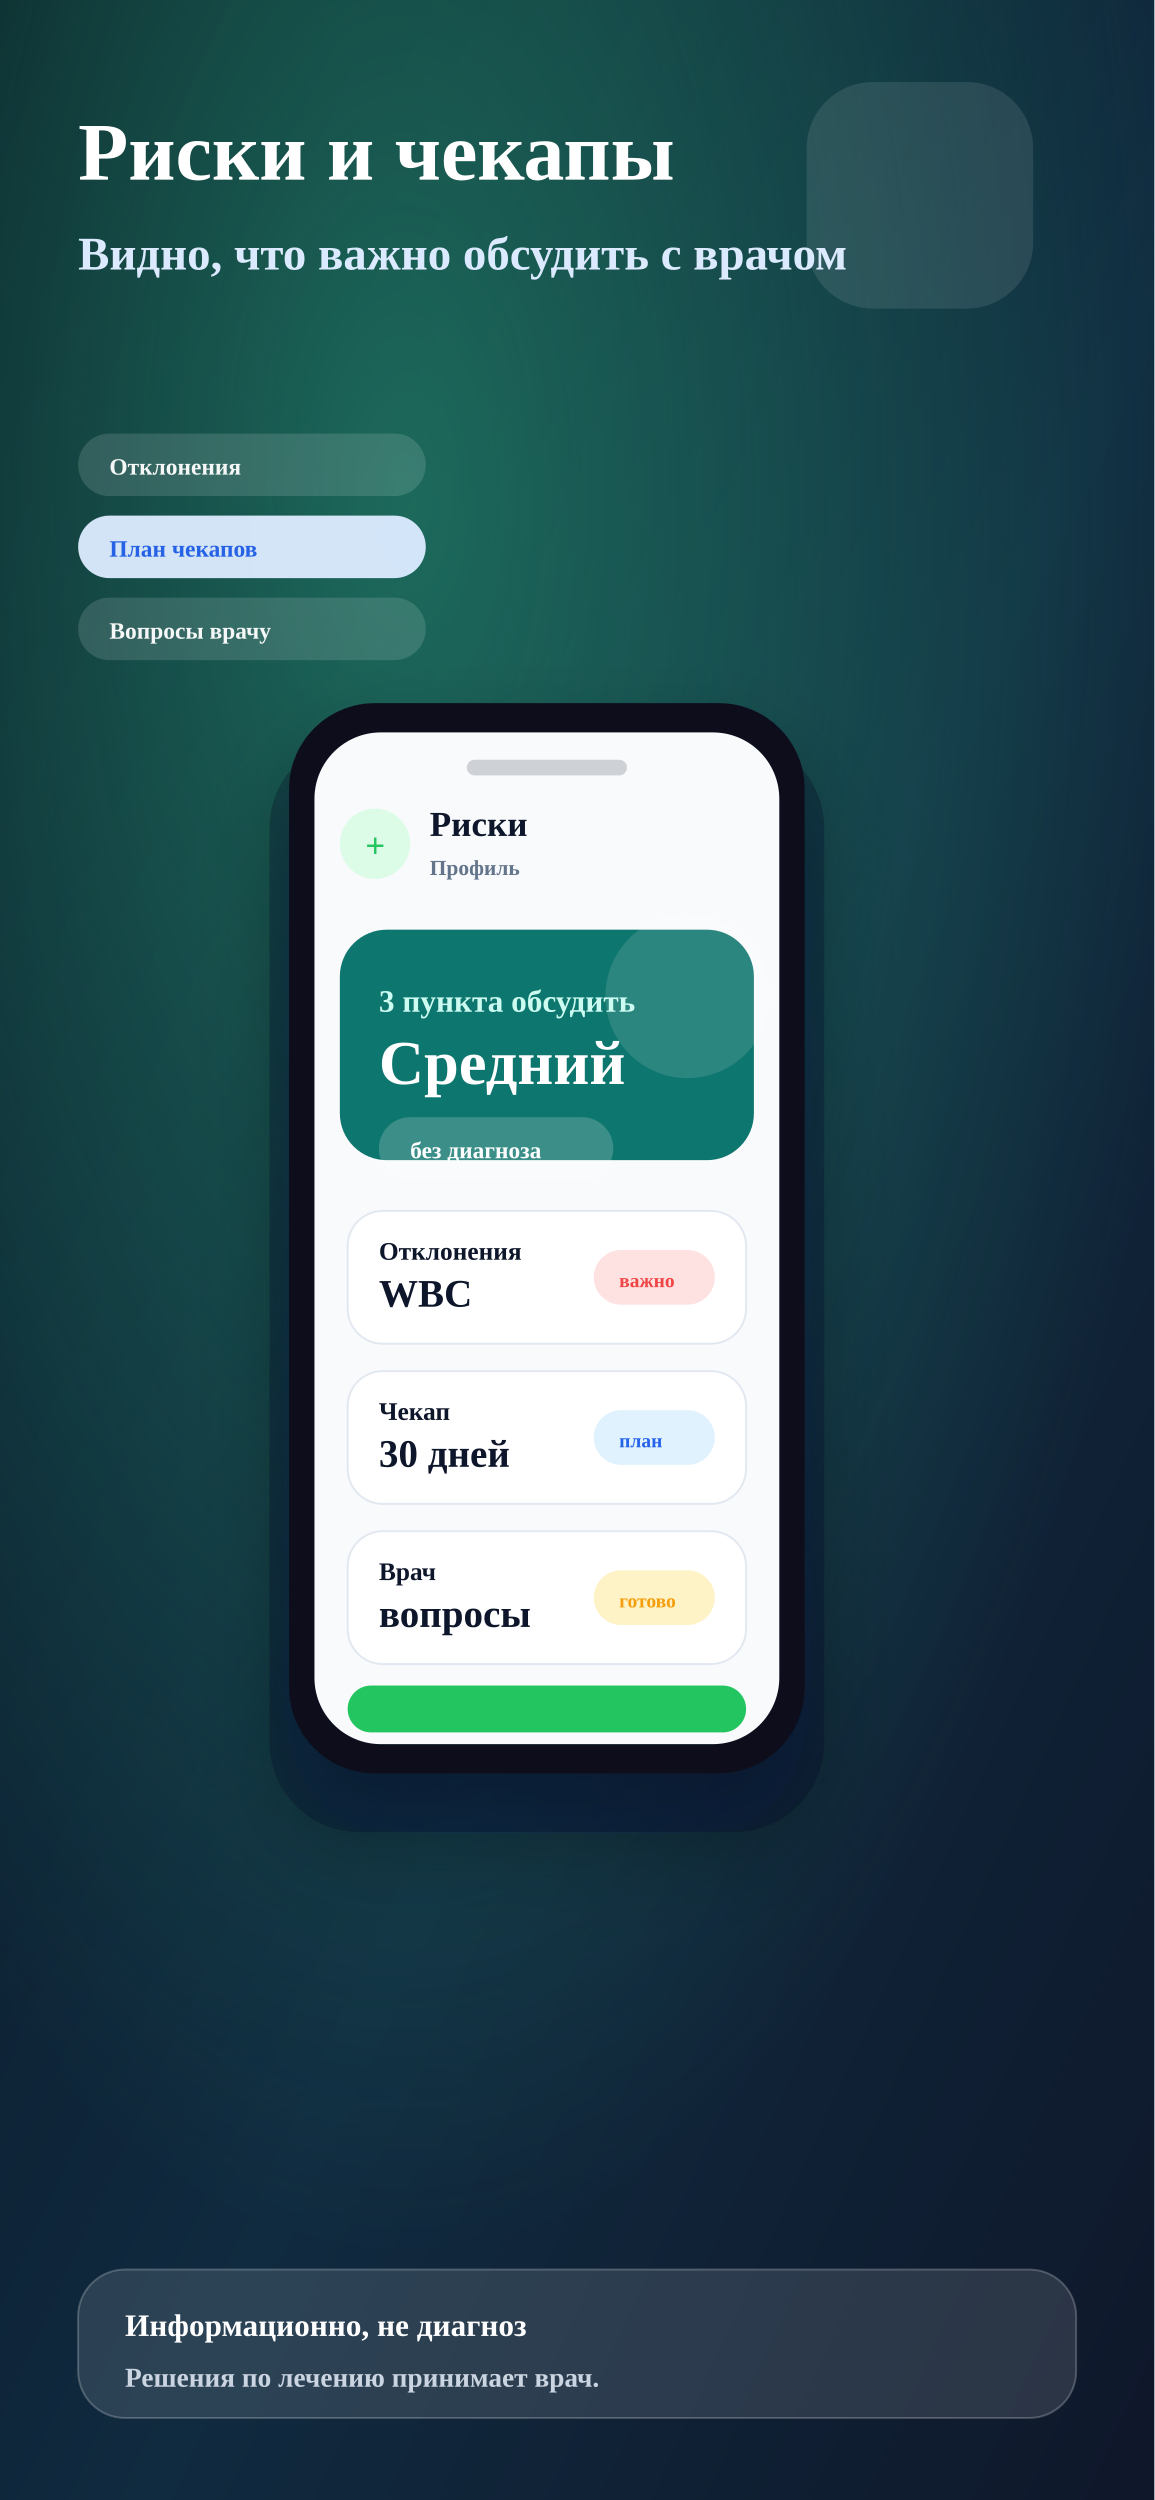
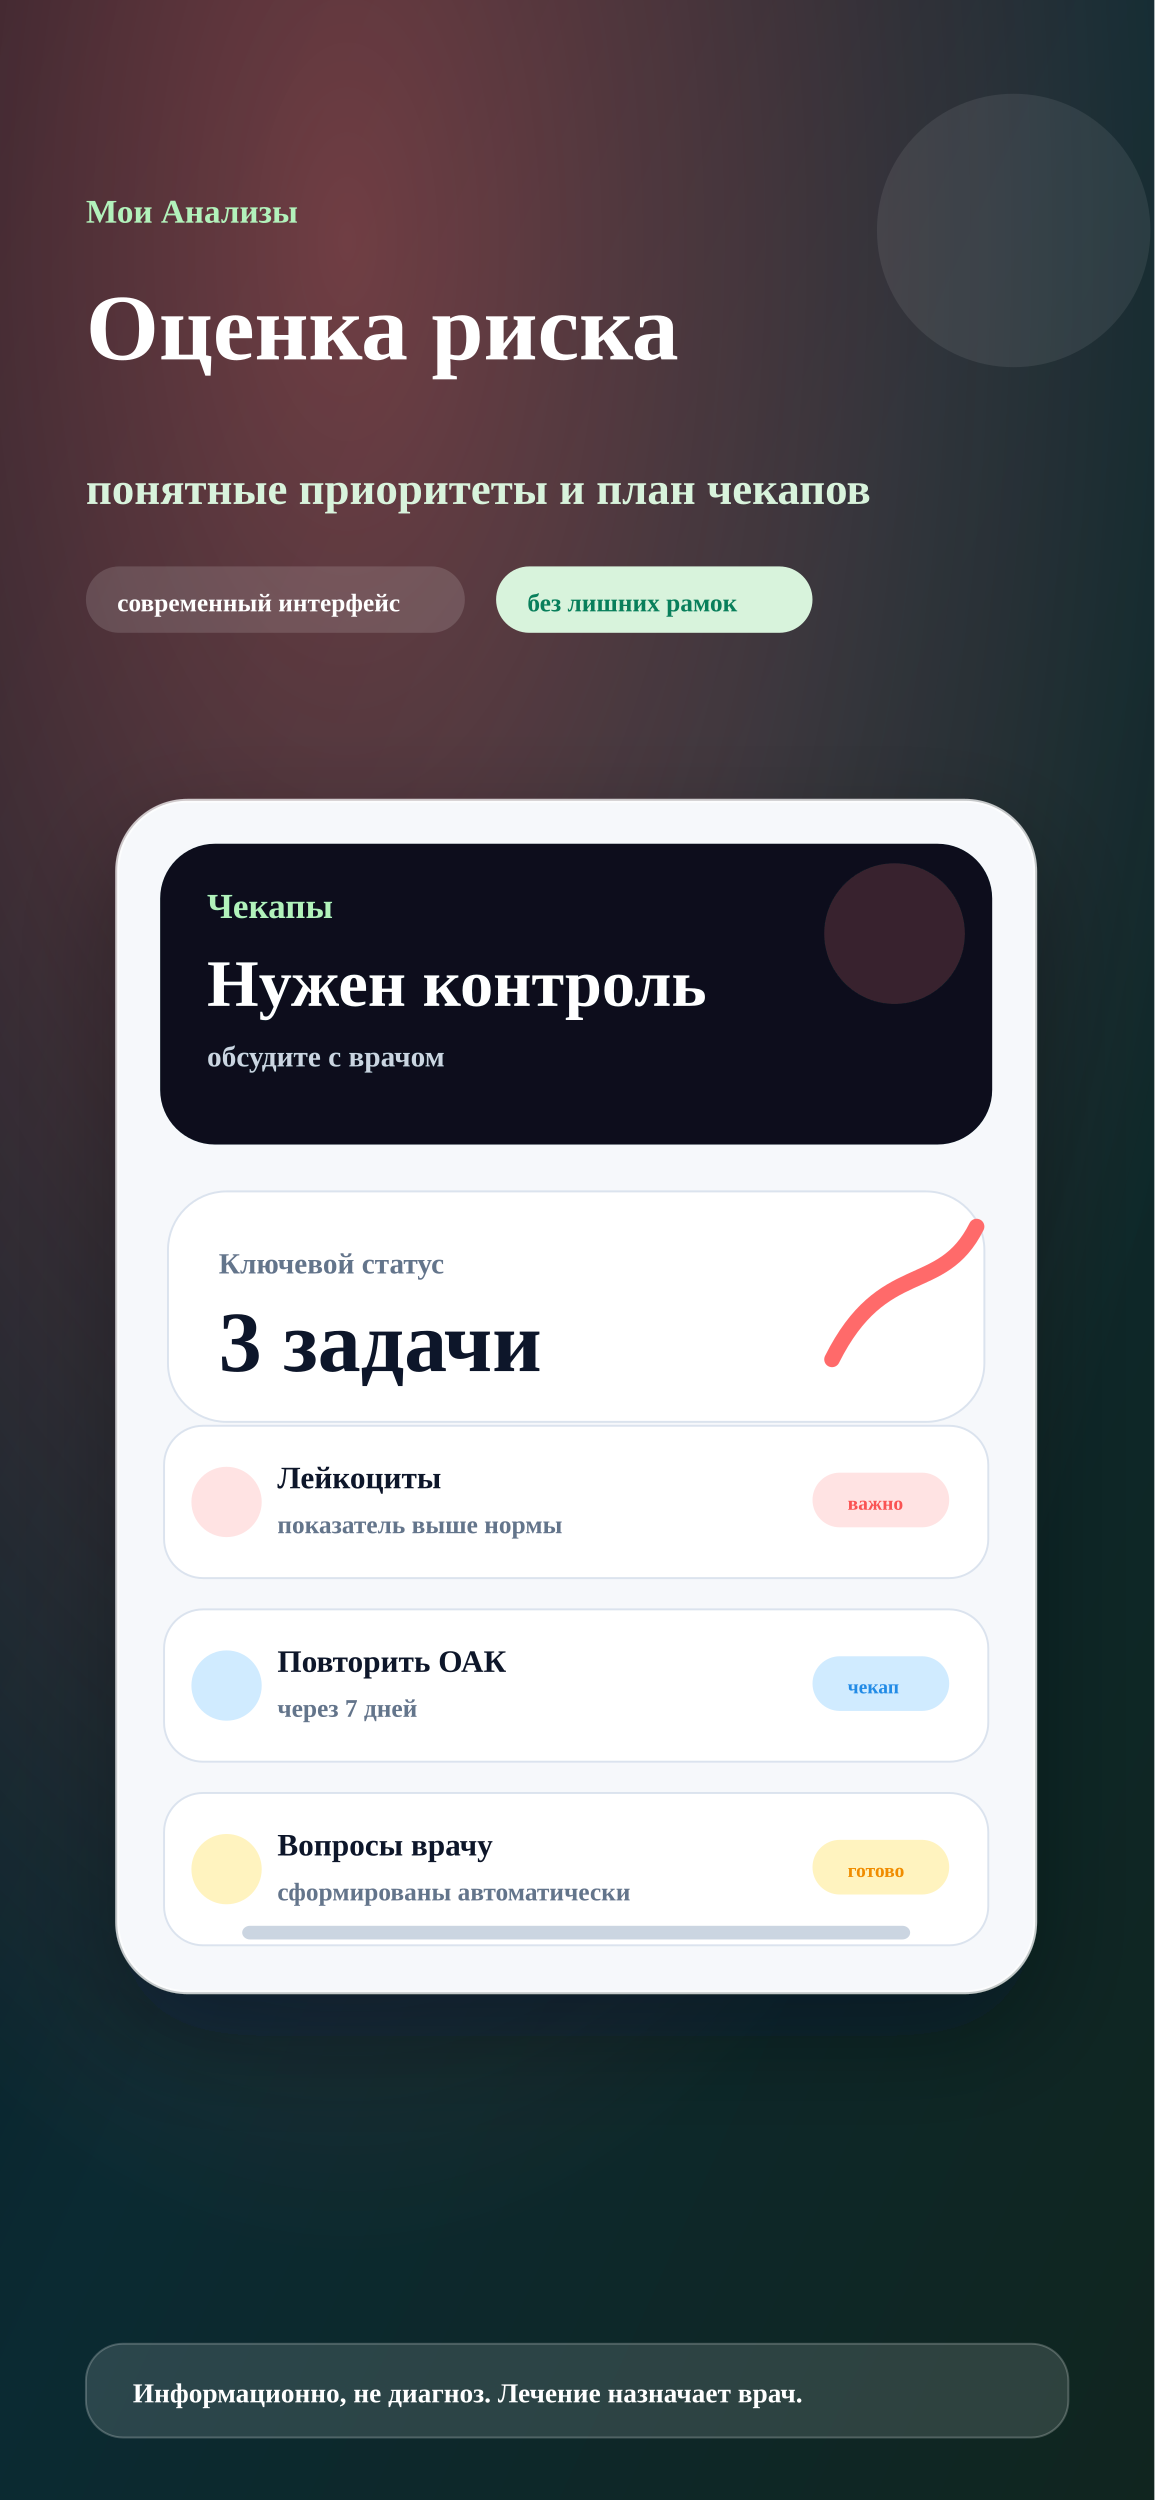
<svg xmlns="http://www.w3.org/2000/svg" width="591" height="1280" viewBox="0 0 591 1280">
  <defs>
    <linearGradient id="bg" x1="0" y1="0" x2="1" y2="1">
-       <stop offset="0" stop-color="#07111f" />
-       <stop offset="0.56" stop-color="#102a3f" />
-       <stop offset="1" stop-color="#0f172a" />
+       <stop offset="0" stop-color="#06141f" />
+       <stop offset="0.48" stop-color="#0b2a32" />
+       <stop offset="1" stop-color="#10251f" />
    </linearGradient>
-     <radialGradient id="glow" cx="35%" cy="20%" r="70%">
-       <stop offset="0" stop-color="#34d399" stop-opacity="0.42" />
-       <stop offset="1" stop-color="#34d399" stop-opacity="0" />
+     <radialGradient id="wash" cx="30%" cy="10%" r="80%">
+       <stop offset="0" stop-color="#ff6b6b" stop-opacity="0.42" />
+       <stop offset="1" stop-color="#ff6b6b" stop-opacity="0" />
    </radialGradient>
-     <filter id="shadow" x="-30%" y="-30%" width="160%" height="160%">
-       <feDropShadow dx="0" dy="24" stdDeviation="22" flood-color="#020617" flood-opacity="0.35" />
+     <filter id="softShadow" x="-20%" y="-20%" width="140%" height="140%">
+       <feDropShadow dx="0" dy="22" stdDeviation="28" flood-color="#020617" flood-opacity="0.34" />
    </filter>
  </defs>
  <rect width="591" height="1280" fill="url(#bg)" />
-   <rect width="591" height="1280" fill="url(#glow)" />
-   <rect x="413" y="42" width="116" height="116" rx="34" fill="#ffffff" opacity="0.10" />
-   <text x="40" y="92" font-size="42" font-weight="900" fill="#ffffff">Риски и чекапы</text>
-   <text x="40" y="138" font-size="24" font-weight="800" fill="#dbeafe">Видно, что важно обсудить с врачом</text>
-   <g opacity="0.96">
-     <rect x="40" y="222" width="178" height="32" rx="16" fill="rgba(255,255,255,0.14)" />
-     <text x="56" y="243" font-size="12" font-weight="800" fill="#ffffff">Отклонения</text>
-     <rect x="40" y="264" width="178" height="32" rx="16" fill="#dbeafe" />
-     <text x="56" y="285" font-size="12" font-weight="800" fill="#2563eb">План чекапов</text>
-     <rect x="40" y="306" width="178" height="32" rx="16" fill="rgba(255,255,255,0.14)" />
-     <text x="56" y="327" font-size="12" font-weight="800" fill="#ffffff">Вопросы врачу</text>
-   </g>
-   <g filter="url(#shadow)">
-     <g transform="translate(148 360) scale(1)">
-       <rect x="-10" y="18" width="284" height="560" rx="46" fill="#020617" opacity="0.26" />
-       <rect width="264" height="548" rx="44" fill="#08111f" />
-       <rect x="13" y="15" width="238" height="518" rx="34" fill="#f8fafc" />
-       <rect x="91" y="29" width="82" height="8" rx="4" fill="#111827" opacity="0.18" />
-       <circle cx="44" cy="72" r="18" fill="#dcfce7" />
-       <text x="39" y="79" font-size="18" font-weight="900" fill="#22c55e">+</text>
-       <text x="72" y="68" font-size="18" font-weight="900" fill="#0f172a">Риски</text>
-       <text x="72" y="88" font-size="11" font-weight="700" fill="#64748b">Профиль</text>
-       <rect x="26" y="116" width="212" height="118" rx="24" fill="#0f766e" />
-       <circle cx="204" cy="150" r="42" fill="#ffffff" opacity="0.12" />
-       <text x="46" y="158" font-size="16" font-weight="800" fill="#ccfbf1">3 пункта обсудить</text>
-       <text x="46" y="195" font-size="32" font-weight="900" fill="#ffffff">Средний</text>
-       <rect x="46" y="212" width="120" height="32" rx="16" fill="rgba(255,255,255,0.18)" />
-       <text x="62" y="233" font-size="12" font-weight="800" fill="#ffffff">без диагноза</text>
-       <rect x="30" y="260" width="204" height="68" rx="18" fill="#fff" stroke="#e2e8f0" />
-       <text x="46" y="285" font-size="13" font-weight="800" fill="#0f172a">Отклонения</text>
-       <text x="46" y="309" font-size="20" font-weight="900" fill="#0f172a">WBC</text>
-       <rect x="156" y="280" width="62" height="28" rx="14" fill="#fee2e2" />
-       <text x="169" y="299" font-size="10" font-weight="900" fill="#ef4444">важно</text>
-       <rect x="30" y="342" width="204" height="68" rx="18" fill="#fff" stroke="#e2e8f0" />
-       <text x="46" y="367" font-size="13" font-weight="800" fill="#0f172a">Чекап</text>
-       <text x="46" y="391" font-size="20" font-weight="900" fill="#0f172a">30 дней</text>
-       <rect x="156" y="362" width="62" height="28" rx="14" fill="#e0f2fe" />
-       <text x="169" y="381" font-size="10" font-weight="900" fill="#2563eb">план</text>
-       <rect x="30" y="424" width="204" height="68" rx="18" fill="#fff" stroke="#e2e8f0" />
-       <text x="46" y="449" font-size="13" font-weight="800" fill="#0f172a">Врач</text>
-       <text x="46" y="473" font-size="20" font-weight="900" fill="#0f172a">вопросы</text>
-       <rect x="156" y="444" width="62" height="28" rx="14" fill="#fef3c7" />
-       <text x="169" y="463" font-size="10" font-weight="900" fill="#f59e0b">готово</text>
-       <rect x="30" y="503" width="204" height="24" rx="12" fill="#22c55e" />
+   <rect width="591" height="1280" fill="url(#wash)" />
+   <circle cx="519" cy="118" r="70" fill="#ffffff" opacity="0.08" />
+   <text x="44" y="114" font-size="17" font-weight="900" fill="#b2f2bb">Мои Анализы</text>
+   <text x="44" y="184" font-size="48" font-weight="900" fill="#ffffff">Оценка риска</text>
+   <text x="44" y="258" font-size="23" font-weight="800" fill="#d8f3dc">понятные приоритеты и план чекапов</text>
+   <rect x="44" y="290" width="194" height="34" rx="17" fill="rgba(255,255,255,0.14)" />
+   <text x="60" y="313" font-size="13" font-weight="800" fill="#ffffff">современный интерфейс</text>
+   <rect x="254" y="290" width="162" height="34" rx="17" fill="#d8f3dc" />
+   <text x="270" y="313" font-size="13" font-weight="800" fill="#087f5b">без лишних рамок</text>
+   <g filter="url(#softShadow)">
+     <g>
+       <rect x="60" y="410" width="470" height="610" rx="36" fill="#f6f8fb" stroke="rgba(255,255,255,0.72)" stroke-width="2" />
+       <rect x="82" y="432" width="426" height="154" rx="28" fill="#07111f" />
+       <circle cx="458" cy="478" r="36" fill="#ff6b6b" opacity="0.2" />
+       <text x="106" y="470" font-size="18" font-weight="900" fill="#b2f2bb">Чекапы</text>
+       <text x="106" y="515" font-size="34" font-weight="900" fill="#ffffff">Нужен контроль</text>
+       <text x="106" y="546" font-size="15" font-weight="800" fill="#cbd5e1">обсудите с врачом</text>
+       <rect x="86" y="610" width="418" height="118" rx="30" fill="#ffffff" stroke="#dbe3ee" />
+       <text x="112" y="652" font-size="15" font-weight="900" fill="#64748b">Ключевой статус</text>
+       <text x="112" y="702" font-size="44" font-weight="900" fill="#0f172a">3 задачи</text>
+       <path d="M 426 696 C 452 644, 482 664, 500 628" fill="none" stroke="#ff6b6b" stroke-width="8" stroke-linecap="round" />
+       <rect x="84" y="730" width="422" height="78" rx="20" fill="#ffffff" stroke="#dbe3ee" />
+       <circle cx="116" cy="769" r="18" fill="#ffe3e3" />
+       <text x="142" y="762" font-size="16" font-weight="900" fill="#0f172a">Лейкоциты</text>
+       <text x="142" y="785" font-size="13" font-weight="700" fill="#64748b">показатель выше нормы</text>
+       <rect x="416" y="754" width="70" height="28" rx="14" fill="#ffe3e3" />
+       <text x="434" y="773" font-size="10" font-weight="900" fill="#fa5252">важно</text>
+       <rect x="84" y="824" width="422" height="78" rx="20" fill="#ffffff" stroke="#dbe3ee" />
+       <circle cx="116" cy="863" r="18" fill="#d0ebff" />
+       <text x="142" y="856" font-size="16" font-weight="900" fill="#0f172a">Повторить ОАК</text>
+       <text x="142" y="879" font-size="13" font-weight="700" fill="#64748b">через 7 дней</text>
+       <rect x="416" y="848" width="70" height="28" rx="14" fill="#d0ebff" />
+       <text x="434" y="867" font-size="10" font-weight="900" fill="#228be6">чекап</text>
+       <rect x="84" y="918" width="422" height="78" rx="20" fill="#ffffff" stroke="#dbe3ee" />
+       <circle cx="116" cy="957" r="18" fill="#fff3bf" />
+       <text x="142" y="950" font-size="16" font-weight="900" fill="#0f172a">Вопросы врачу</text>
+       <text x="142" y="973" font-size="13" font-weight="700" fill="#64748b">сформированы автоматически</text>
+       <rect x="416" y="942" width="70" height="28" rx="14" fill="#fff3bf" />
+       <text x="434" y="961" font-size="10" font-weight="900" fill="#f08c00">готово</text>
+       <rect x="124" y="986" width="342" height="7" rx="4" fill="#cbd5e1" />
    </g>
  </g>
-   <rect x="40" y="1162" width="511" height="76" rx="24" fill="rgba(255,255,255,0.12)" stroke="rgba(255,255,255,0.22)" />
-   <text x="64" y="1196" font-size="16" font-weight="900" fill="#ffffff">Информационно, не диагноз</text>
-   <text x="64" y="1222" font-size="14" font-weight="700" fill="#cbd5e1">Решения по лечению принимает врач.</text>
+   <rect x="44" y="1200" width="503" height="48" rx="19" fill="rgba(255,255,255,0.13)" stroke="rgba(255,255,255,0.22)" />
+   <text x="68" y="1230" font-size="14" font-weight="900" fill="#ffffff">Информационно, не диагноз. Лечение назначает врач.</text>
</svg>
